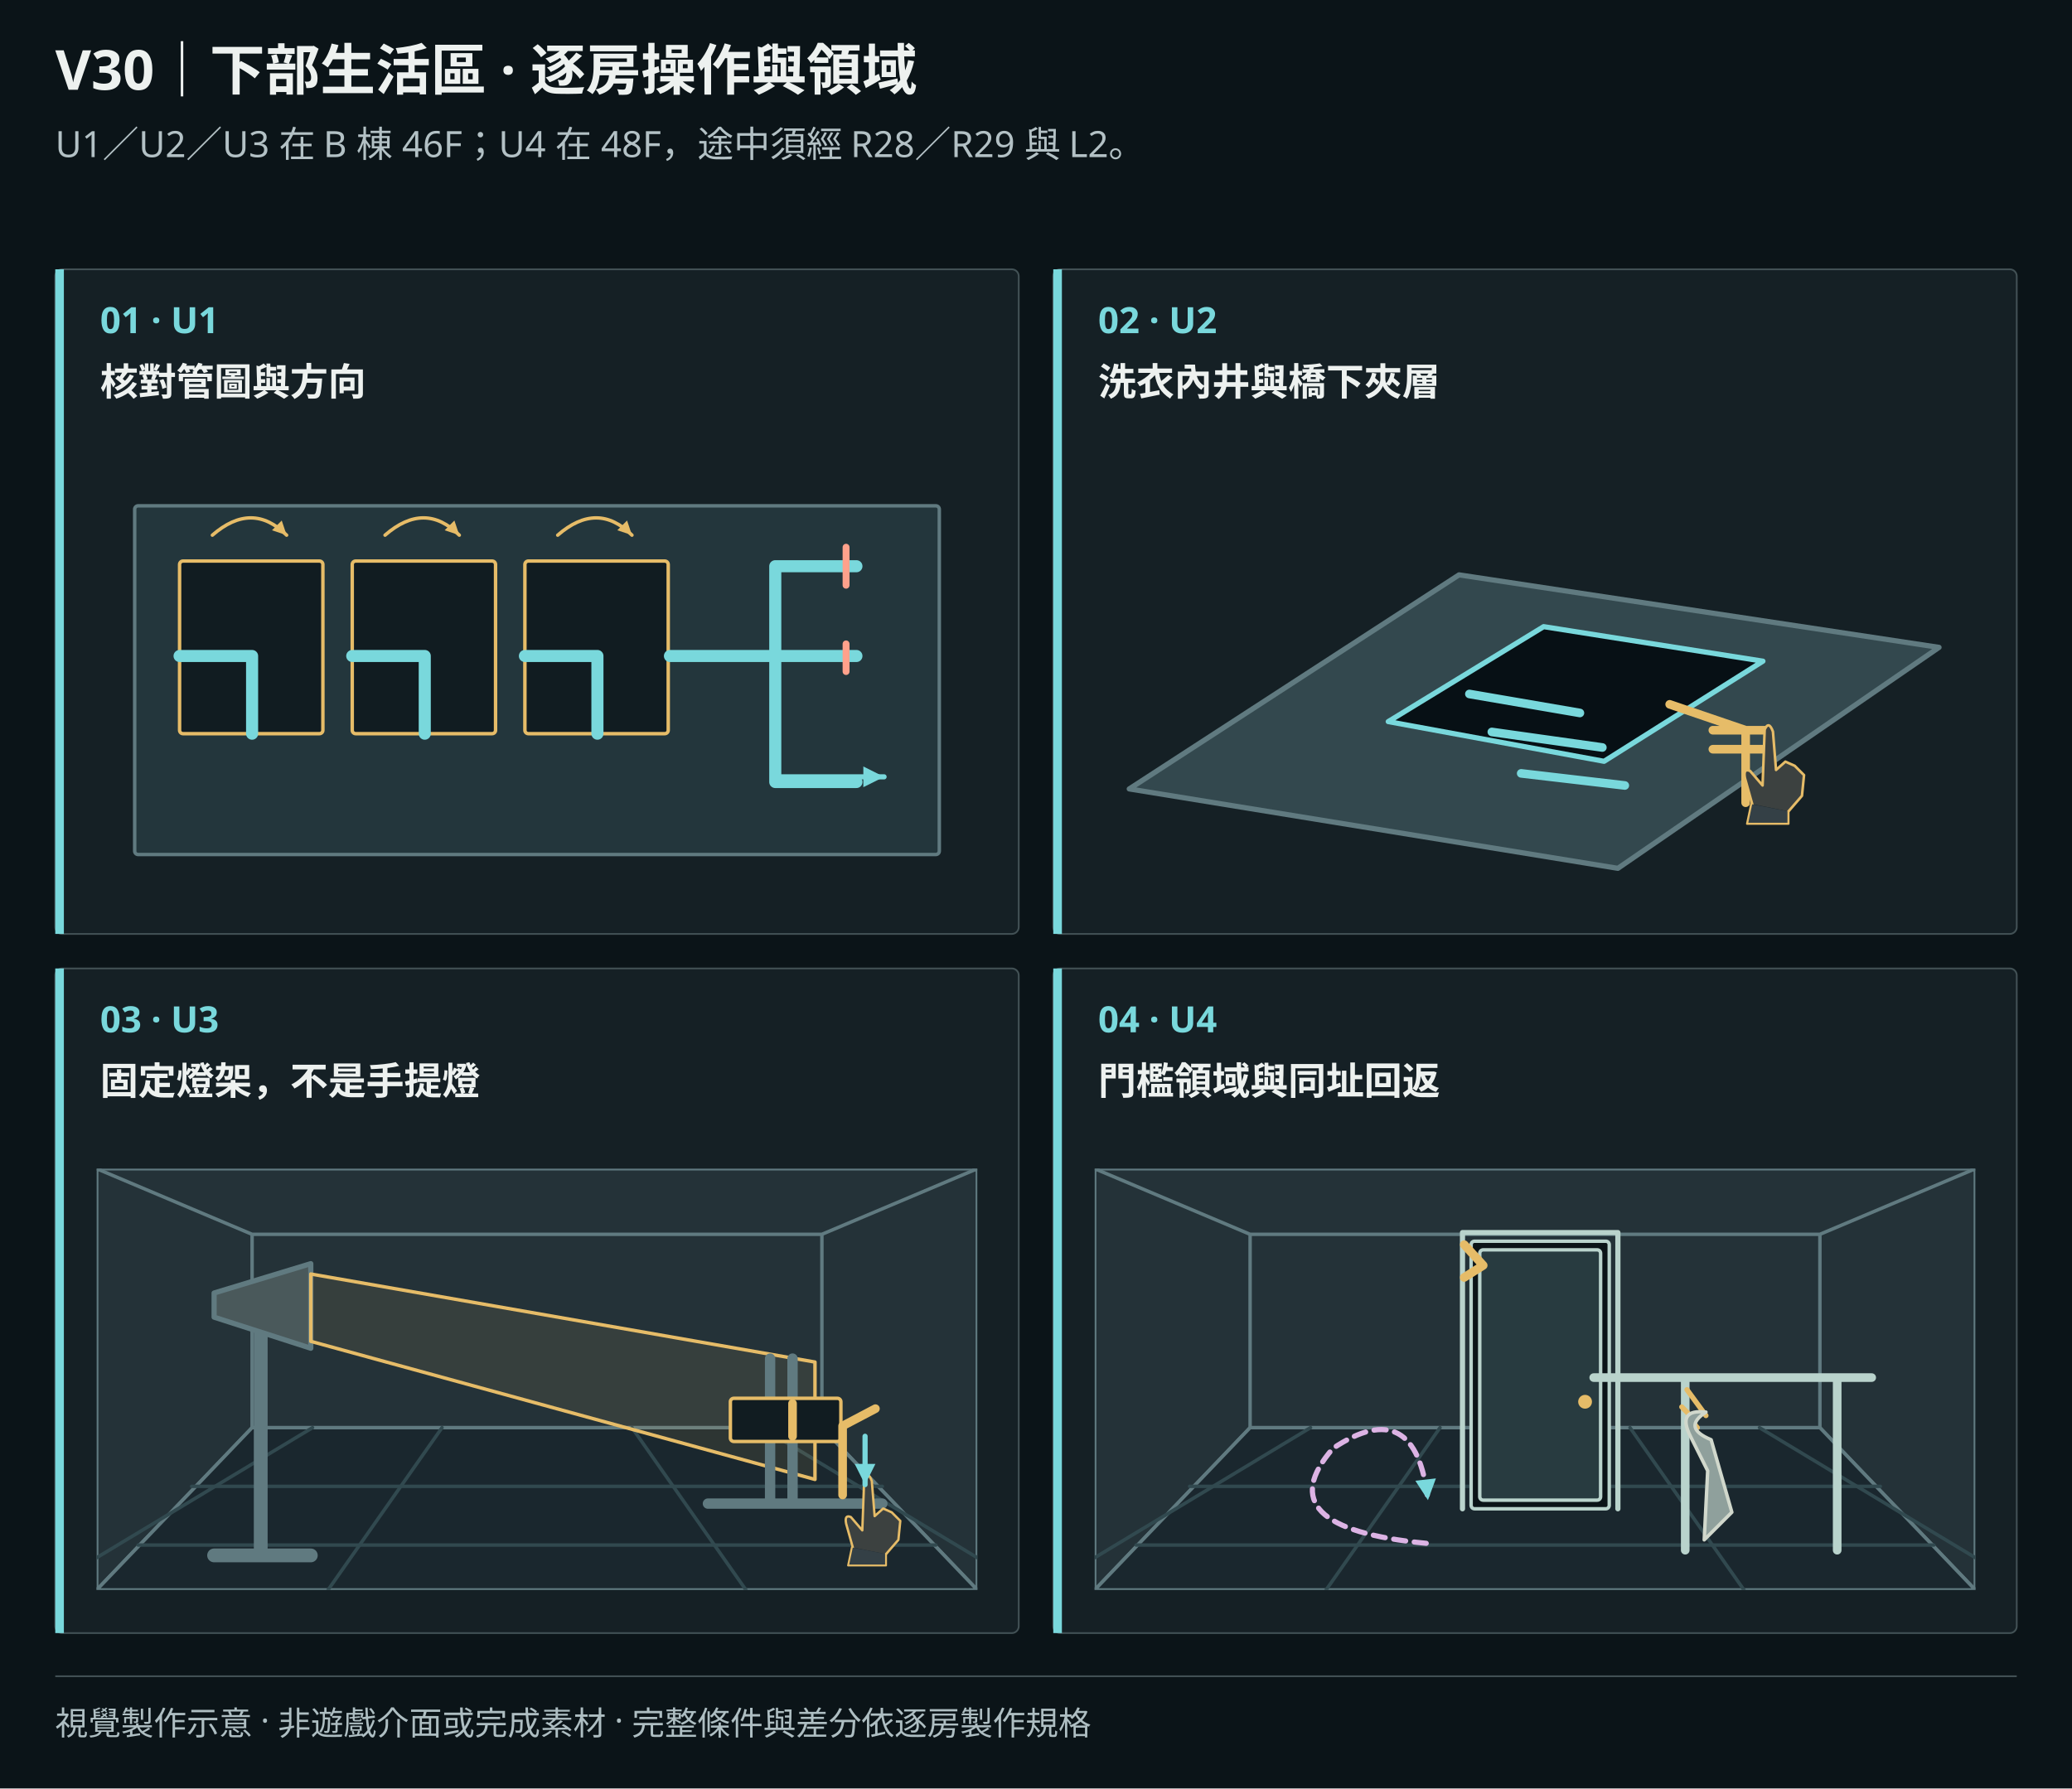
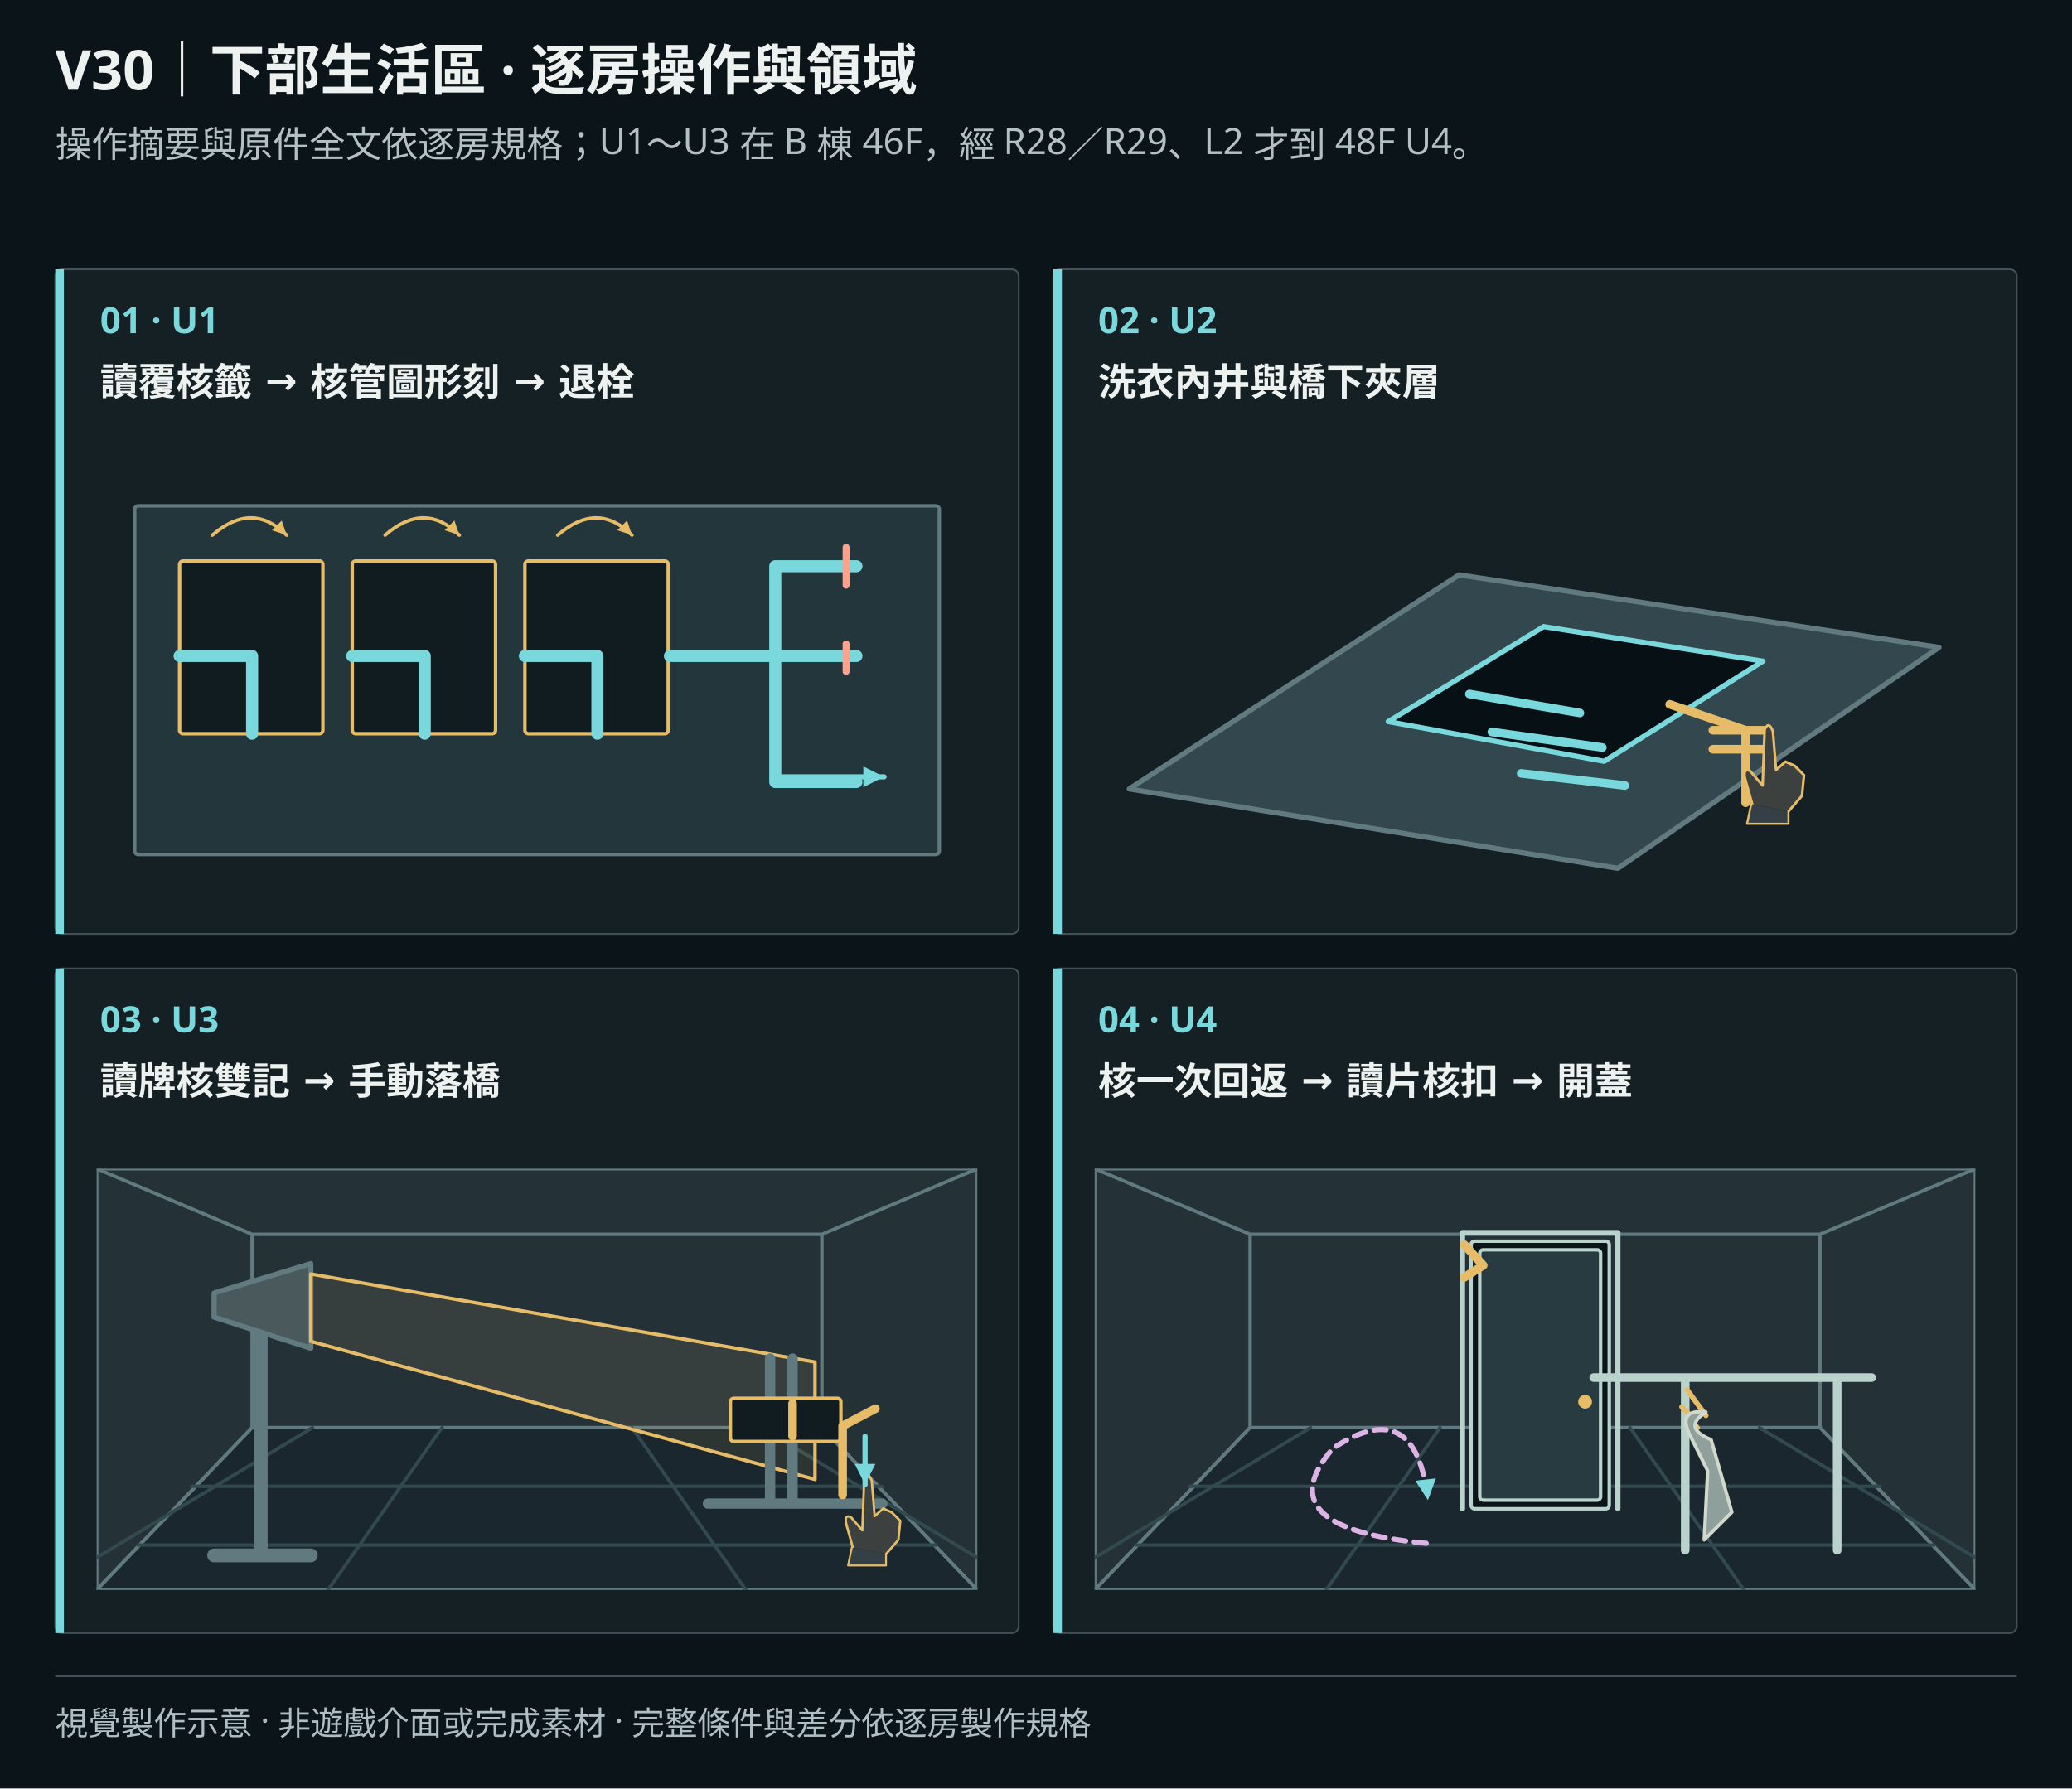
<svg xmlns="http://www.w3.org/2000/svg" width="1200" height="1036" viewBox="0 0 1200 1036" role="img" aria-labelledby="title desc" data-layout="visual-v1">
  <defs>
    <marker id="vis-arrow-teal" viewBox="0 0 10 10" refX="9" refY="5" markerWidth="5" markerHeight="5" orient="auto">
      <path d="M1 1L9 5L1 9Z" fill="#79d8dc" />
    </marker>
    <marker id="vis-arrow-gold" viewBox="0 0 10 10" refX="9" refY="5" markerWidth="5" markerHeight="5" orient="auto">
      <path d="M1 1L9 5L1 9Z" fill="#e6bc68" />
    </marker>
    <marker id="vis-arrow-red" viewBox="0 0 10 10" refX="9" refY="5" markerWidth="5" markerHeight="5" orient="auto">
      <path d="M1 1L9 5L1 9Z" fill="#ffa18b" />
    </marker>
    <clipPath id="visual-v30-0">
      <rect width="510" height="244" />
    </clipPath>
    <clipPath id="visual-v30-1">
      <rect width="510" height="244" />
    </clipPath>
    <clipPath id="visual-v30-2">
      <rect width="510" height="244" />
    </clipPath>
    <clipPath id="visual-v30-3">
      <rect width="510" height="244" />
    </clipPath>
  </defs>
  <style>text{font-family:"Microsoft JhengHei","Noto Sans TC",sans-serif;letter-spacing:0}.title{font-size:32px;font-weight:700;fill:#edf1ef}.subtitle{font-size:21px;fill:#b3c1c5}.phase{font-size:21px;font-weight:700}.panel-title{font-size:22px;font-weight:700;fill:#edf1ef}.footer{font-size:19px;fill:#aebec2}</style>
  <rect width="1200" height="1036" fill="#0b1418" />
  <text class="title" x="32" y="52">V30｜下部生活區 · 逐房操作與領域</text>
-   <text class="subtitle" x="32" y="91">U1／U2／U3 在 B 棟 46F；U4 在 48F，途中須經 R28／R29 與 L2。</text>
+   <text class="subtitle" x="32" y="91">操作摘要與原件全文依逐房規格；U1～U3 在 B 棟 46F，經 R28／R29、L2 才到 48F U4。</text>
  <g data-panel="1">
    <rect x="32" y="156" width="558" height="385" rx="4" fill="#152025" stroke="#425155" />
    <rect x="32" y="156" width="5" height="385" fill="#79d8dc" />
    <text class="phase" x="58" y="193" fill="#79d8dc">01 · U1</text>
-     <text class="panel-title" x="58" y="229">核對管圖與方向</text>
+     <text class="panel-title" x="58" y="229">讀覆核籤 → 核管圖形刻 → 退栓</text>
    <g transform="translate(56 272)" clip-path="url(#visual-v30-0)">
      <g data-visual="V30" data-step="1">
        <rect x="22" y="21" width="466" height="202" rx="2" fill="#23363c" stroke="#607a80" stroke-width="2" />
        <rect x="48" y="53" width="83" height="100" rx="2" fill="#111c21" stroke="#e6bc68" stroke-width="2" />
        <path d="M48 108h42V153" fill="none" stroke="#79d8dc" stroke-width="7" stroke-linecap="round" stroke-linejoin="round" />
        <path d="M67 38q23 -20 43 0" fill="none" stroke="#e6bc68" stroke-width="2" stroke-linecap="round" stroke-linejoin="round" marker-end="url(#vis-arrow-gold)" />
        <rect x="148" y="53" width="83" height="100" rx="2" fill="#111c21" stroke="#e6bc68" stroke-width="2" />
        <path d="M148 108h42V153" fill="none" stroke="#79d8dc" stroke-width="7" stroke-linecap="round" stroke-linejoin="round" />
        <path d="M167 38q23 -20 43 0" fill="none" stroke="#e6bc68" stroke-width="2" stroke-linecap="round" stroke-linejoin="round" marker-end="url(#vis-arrow-gold)" />
        <rect x="248" y="53" width="83" height="100" rx="2" fill="#111c21" stroke="#e6bc68" stroke-width="2" />
        <path d="M248 108h42V153" fill="none" stroke="#79d8dc" stroke-width="7" stroke-linecap="round" stroke-linejoin="round" />
        <path d="M267 38q23 -20 43 0" fill="none" stroke="#e6bc68" stroke-width="2" stroke-linecap="round" stroke-linejoin="round" marker-end="url(#vis-arrow-gold)" />
        <path d="M332 108h61v-52h47M393 108h47M393 108v73h47" fill="none" stroke="#79d8dc" stroke-width="7" stroke-linecap="round" stroke-linejoin="round" />
        <path d="M434 45v22M434 101v16" fill="none" stroke="#ffa18b" stroke-width="4" stroke-linecap="round" stroke-linejoin="round" />
        <path d="M394 178H456" fill="none" stroke="#79d8dc" stroke-width="3" stroke-linecap="round" stroke-linejoin="round" marker-end="url(#vis-arrow-teal)" />
      </g>
    </g>
  </g>
  <g data-panel="2">
    <rect x="610" y="156" width="558" height="385" rx="4" fill="#152025" stroke="#425155" />
    <rect x="610" y="156" width="5" height="385" fill="#79d8dc" />
    <text class="phase" x="636" y="193" fill="#79d8dc">02 · U2</text>
    <text class="panel-title" x="636" y="229">洗衣內井與橋下夾層</text>
    <g transform="translate(634 272)" clip-path="url(#visual-v30-1)">
      <g data-visual="V30" data-step="2">
        <path d="M20 185L211 61L489 103L303 231Z" fill="#33484e" stroke="#607a80" stroke-width="3" stroke-linecap="round" stroke-linejoin="round" />
        <path d="M170 146L260 91L387 111L295 169Z" fill="#071015" stroke="#79d8dc" stroke-width="3" stroke-linecap="round" stroke-linejoin="round" />
        <path d="M217 130L281 141M230 152L294 161M247 176L307 183" fill="none" stroke="#79d8dc" stroke-width="5" stroke-linecap="round" stroke-linejoin="round" />
        <path d="M333 136l44 15v42M358 151h32v11h-32" fill="none" stroke="#e6bc68" stroke-width="5" stroke-linecap="round" stroke-linejoin="round" />
        <g transform="translate(394 165) scale(0.6)">
          <path d="M-22 48L-29 23Q-31 13-24 16L-12 30L-10 -24Q-6 -33-2 -22L1 15L10 7L19 11L28 20L26 40L13 55" fill="#3c4140" stroke="#e6bc68" stroke-width="2.5" stroke-linecap="round" stroke-linejoin="round" />
          <path d="M-23 48L-27 67H13L13 55" fill="#344046" stroke="#e6bc68" stroke-width="2" stroke-linecap="round" stroke-linejoin="round" />
        </g>
      </g>
    </g>
  </g>
  <g data-panel="3">
    <rect x="32" y="561" width="558" height="385" rx="4" fill="#152025" stroke="#425155" />
    <rect x="32" y="561" width="5" height="385" fill="#79d8dc" />
    <text class="phase" x="58" y="598" fill="#79d8dc">03 · U3</text>
-     <text class="panel-title" x="58" y="634">固定燈架，不是手提燈</text>
+     <text class="panel-title" x="58" y="634">讀牌核雙記 → 手動落橋</text>
    <g transform="translate(56 677)" clip-path="url(#visual-v30-2)">
      <g data-visual="V30" data-step="3">
        <rect x="0" y="0" width="510" height="244" rx="2" fill="#243238" stroke="#607a80" stroke-width="2" />
        <path d="M0 0L90 38H420L510 0M90 38V150L0 244M420 38V150L510 244M90 150H420" fill="none" stroke="#607a80" stroke-width="2" stroke-linecap="round" stroke-linejoin="round" />
        <path d="M0 244L90 150H420L510 244Z" fill="#1a272e" stroke="#607a80" stroke-width="2" stroke-linecap="round" stroke-linejoin="round" />
        <path d="M125 150L-31 244" fill="none" stroke="#31494f" stroke-width="2" stroke-linecap="round" stroke-linejoin="round" />
        <path d="M200 150L134 244" fill="none" stroke="#31494f" stroke-width="2" stroke-linecap="round" stroke-linejoin="round" />
        <path d="M310 150L376 244" fill="none" stroke="#31494f" stroke-width="2" stroke-linecap="round" stroke-linejoin="round" />
        <path d="M385 150L541 244" fill="none" stroke="#31494f" stroke-width="2" stroke-linecap="round" stroke-linejoin="round" />
        <path d="M55 184H455M24 218H486" fill="none" stroke="#31494f" stroke-width="2" stroke-linecap="round" stroke-linejoin="round" />
        <path d="M95 224V68M68 224H124" fill="none" stroke="#607a80" stroke-width="8" stroke-linecap="round" stroke-linejoin="round" />
        <path d="M68 72l56 -17v49l-56 -18Z" fill="#4a595b" stroke="#607a80" stroke-width="3" stroke-linecap="round" stroke-linejoin="round" />
        <path d="M124 61L416 112L416 180L124 100Z" fill="#e6bc6819" stroke="#e6bc68" stroke-width="2" stroke-linecap="round" stroke-linejoin="round" />
        <path d="M390 110V194M403 110V194M354 194H455" fill="none" stroke="#607a80" stroke-width="6" stroke-linecap="round" stroke-linejoin="round" />
        <rect x="367" y="133" width="64" height="25" rx="2" fill="#111c21" stroke="#e6bc68" stroke-width="2" />
        <path d="M403 136v19" fill="none" stroke="#e6bc68" stroke-width="5" stroke-linecap="round" stroke-linejoin="round" />
        <path d="M432 189v-40l19 -10" fill="none" stroke="#e6bc68" stroke-width="5" stroke-linecap="round" stroke-linejoin="round" />
        <g transform="translate(450 193) scale(0.55)">
          <path d="M-22 48L-29 23Q-31 13-24 16L-12 30L-10 -24Q-6 -33-2 -22L1 15L10 7L19 11L28 20L26 40L13 55" fill="#3c4140" stroke="#e6bc68" stroke-width="2.5" stroke-linecap="round" stroke-linejoin="round" />
          <path d="M-23 48L-27 67H13L13 55" fill="#344046" stroke="#e6bc68" stroke-width="2" stroke-linecap="round" stroke-linejoin="round" />
        </g>
        <path d="M445 155V183" fill="none" stroke="#79d8dc" stroke-width="3" stroke-linecap="round" stroke-linejoin="round" marker-end="url(#vis-arrow-teal)" />
      </g>
    </g>
  </g>
  <g data-panel="4">
    <rect x="610" y="561" width="558" height="385" rx="4" fill="#152025" stroke="#425155" />
    <rect x="610" y="561" width="5" height="385" fill="#79d8dc" />
    <text class="phase" x="636" y="598" fill="#79d8dc">04 · U4</text>
-     <text class="panel-title" x="636" y="634">門檻領域與同址回返</text>
+     <text class="panel-title" x="636" y="634">核一次回返 → 讀片核扣 → 開蓋</text>
    <g transform="translate(634 677)" clip-path="url(#visual-v30-3)">
      <g data-visual="V30" data-step="4">
        <rect x="0" y="0" width="510" height="244" rx="2" fill="#243238" stroke="#607a80" stroke-width="2" />
        <path d="M0 0L90 38H420L510 0M90 38V150L0 244M420 38V150L510 244M90 150H420" fill="none" stroke="#607a80" stroke-width="2" stroke-linecap="round" stroke-linejoin="round" />
        <path d="M0 244L90 150H420L510 244Z" fill="#1a272e" stroke="#607a80" stroke-width="2" stroke-linecap="round" stroke-linejoin="round" />
        <path d="M125 150L-31 244" fill="none" stroke="#31494f" stroke-width="2" stroke-linecap="round" stroke-linejoin="round" />
        <path d="M200 150L134 244" fill="none" stroke="#31494f" stroke-width="2" stroke-linecap="round" stroke-linejoin="round" />
        <path d="M310 150L376 244" fill="none" stroke="#31494f" stroke-width="2" stroke-linecap="round" stroke-linejoin="round" />
        <path d="M385 150L541 244" fill="none" stroke="#31494f" stroke-width="2" stroke-linecap="round" stroke-linejoin="round" />
        <path d="M55 184H455M24 218H486" fill="none" stroke="#31494f" stroke-width="2" stroke-linecap="round" stroke-linejoin="round" />
        <rect x="218" y="42" width="80" height="155" rx="2" fill="#0b1418" stroke="#b9d3cc" stroke-width="2" />
        <path d="M213 197V37h90v160" fill="none" stroke="#b9d3cc" stroke-width="3" stroke-linecap="round" stroke-linejoin="round" />
        <rect x="223" y="47" width="70" height="145" rx="2" fill="#283b40" stroke="#b9d3cc" stroke-width="2" />
        <ellipse cx="284" cy="135" rx="3" ry="3" fill="#e6bc68" stroke="#e6bc68" stroke-width="2" />
        <path d="M214 44l11 12 -11 7" fill="none" stroke="#e6bc68" stroke-width="5" stroke-linecap="round" stroke-linejoin="round" />
        <path d="M289 121H450M342 121V221M430 121V221" fill="none" stroke="#b9d3cc" stroke-width="5" stroke-linecap="round" stroke-linejoin="round" />
        <path d="M343 128l11 15m-14 -5l7 7m-3 -1l5 6" fill="none" stroke="#e6bc68" stroke-width="3" stroke-linecap="round" stroke-linejoin="round" />
        <path d="M354 141q-14 9 3 16l12 42 -16 16 2 -40 -10 -20q-8 -16 9 -14Z" fill="#8fa09c" stroke="#d1d8cc" stroke-width="2" stroke-linecap="round" stroke-linejoin="round" />
        <path d="M192 217Q98 208 138 162Q186 130 193 192" fill="none" stroke="#dcb3e4" stroke-width="3" stroke-linecap="round" stroke-linejoin="round" marker-end="url(#vis-arrow-teal)" stroke-dasharray="7 5" />
      </g>
    </g>
  </g>
  <path d="M32 971H1168" stroke="#425155" />
  <text class="footer" x="32" y="1005">視覺製作示意 · 非遊戲介面或完成素材 · 完整條件與差分依逐房製作規格</text>
</svg>
